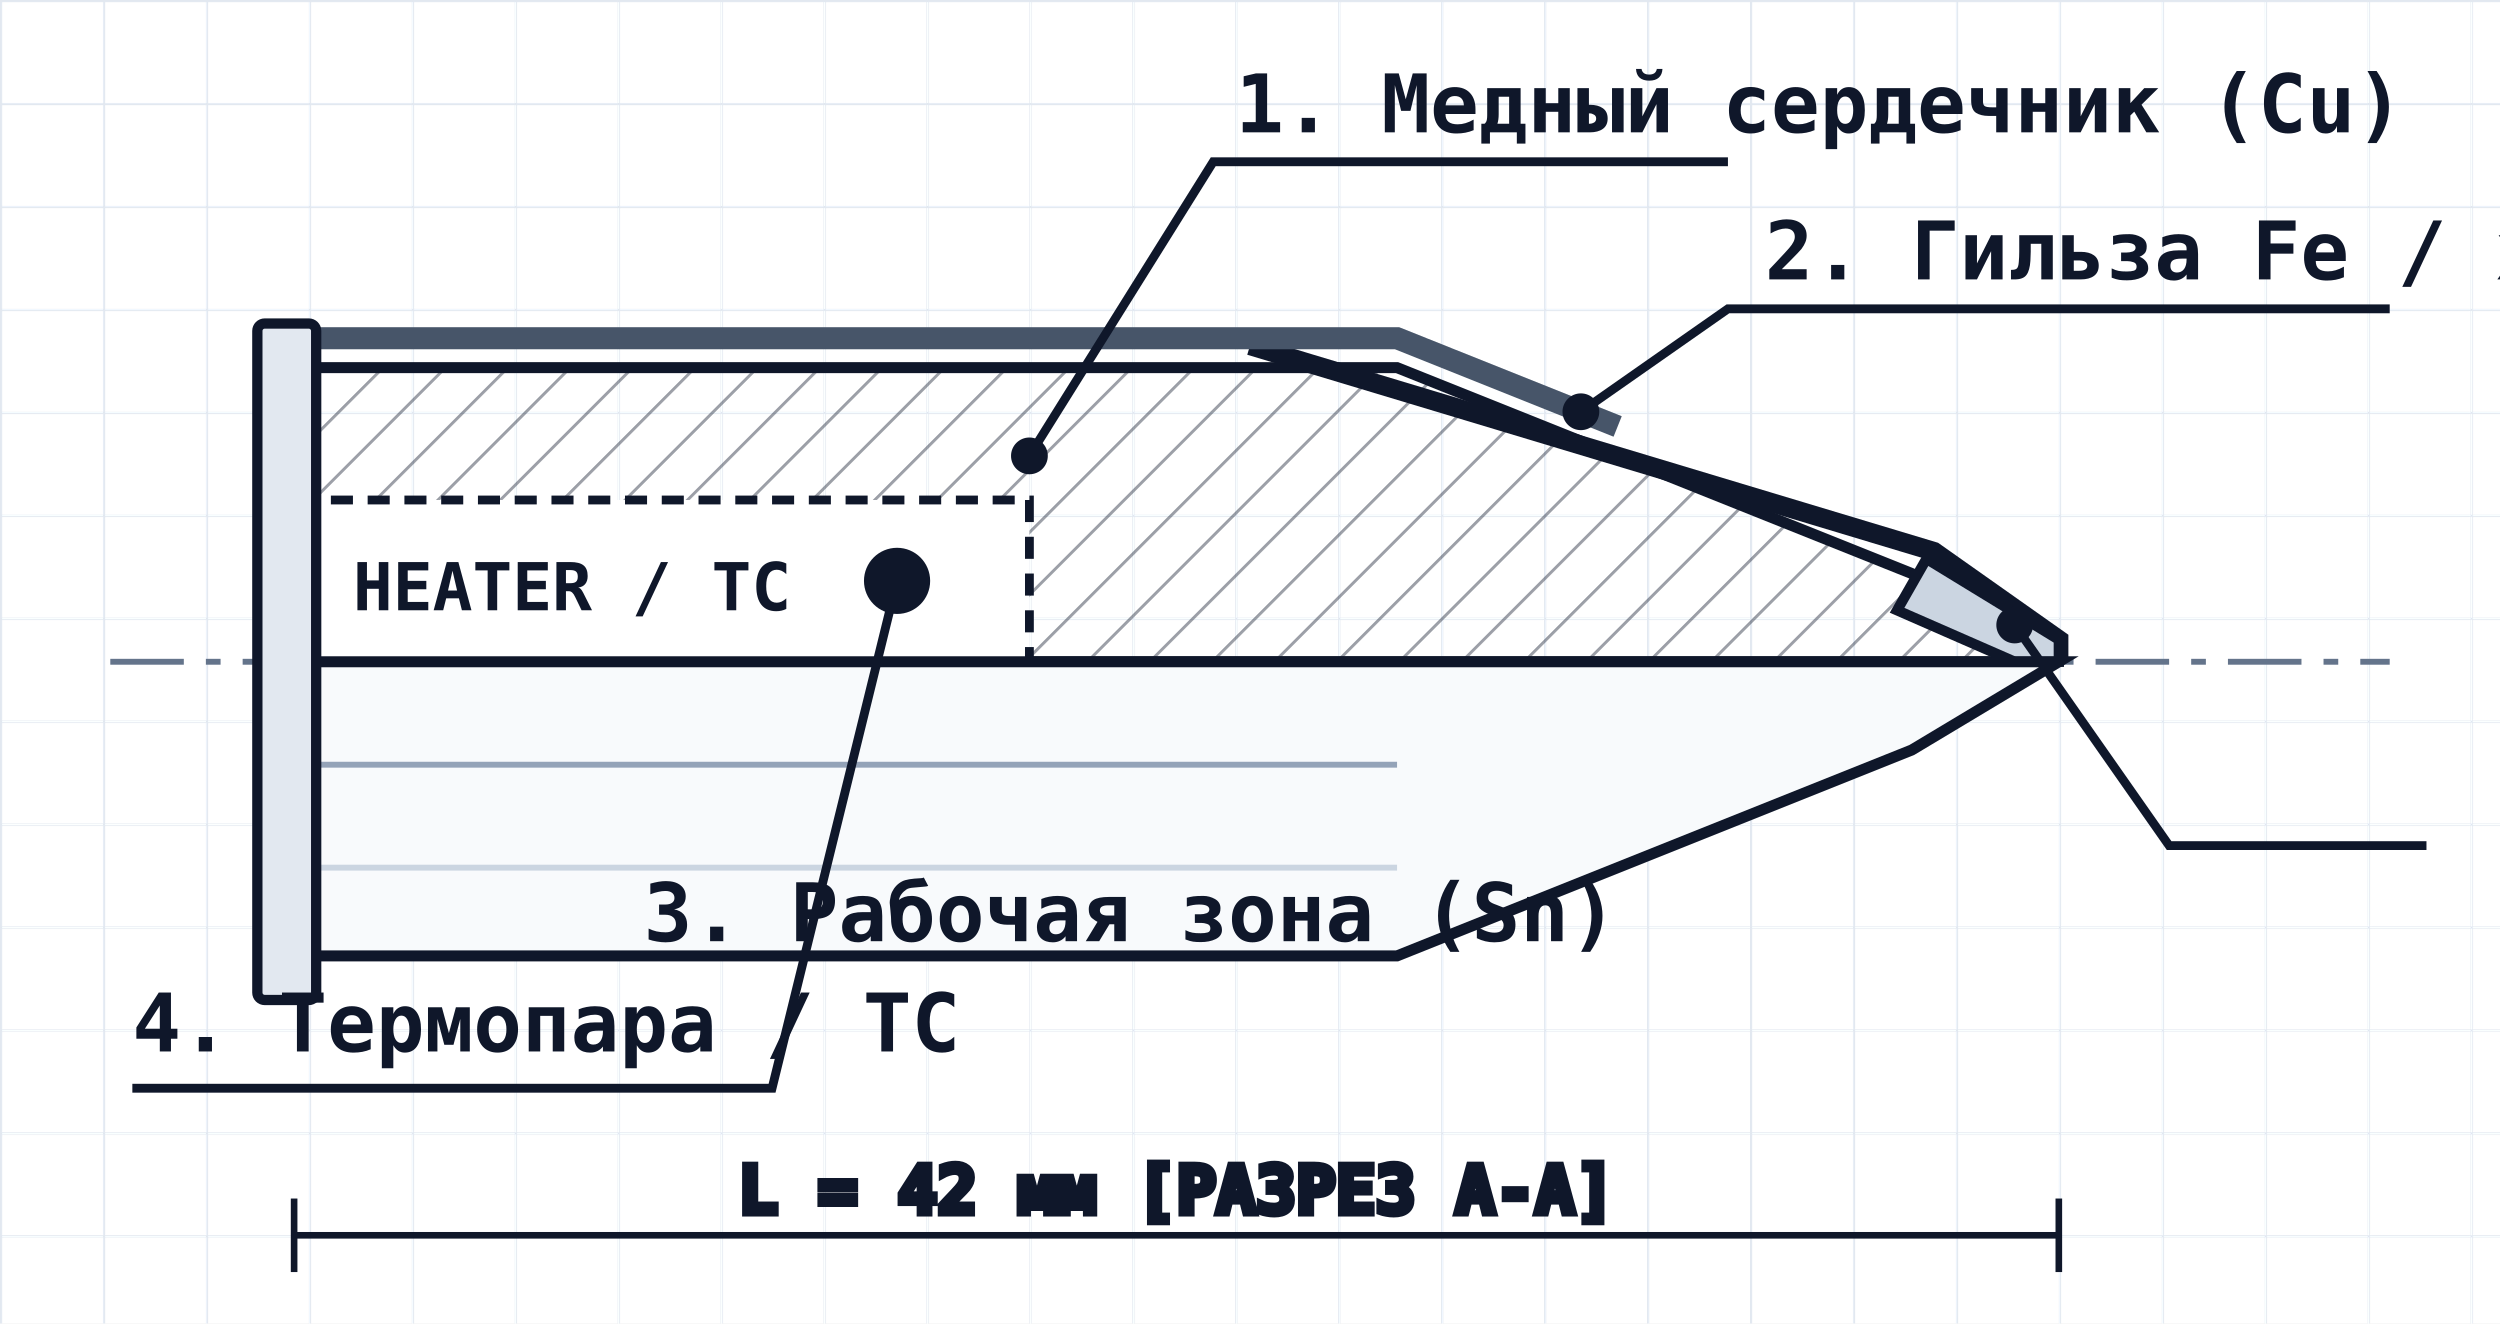
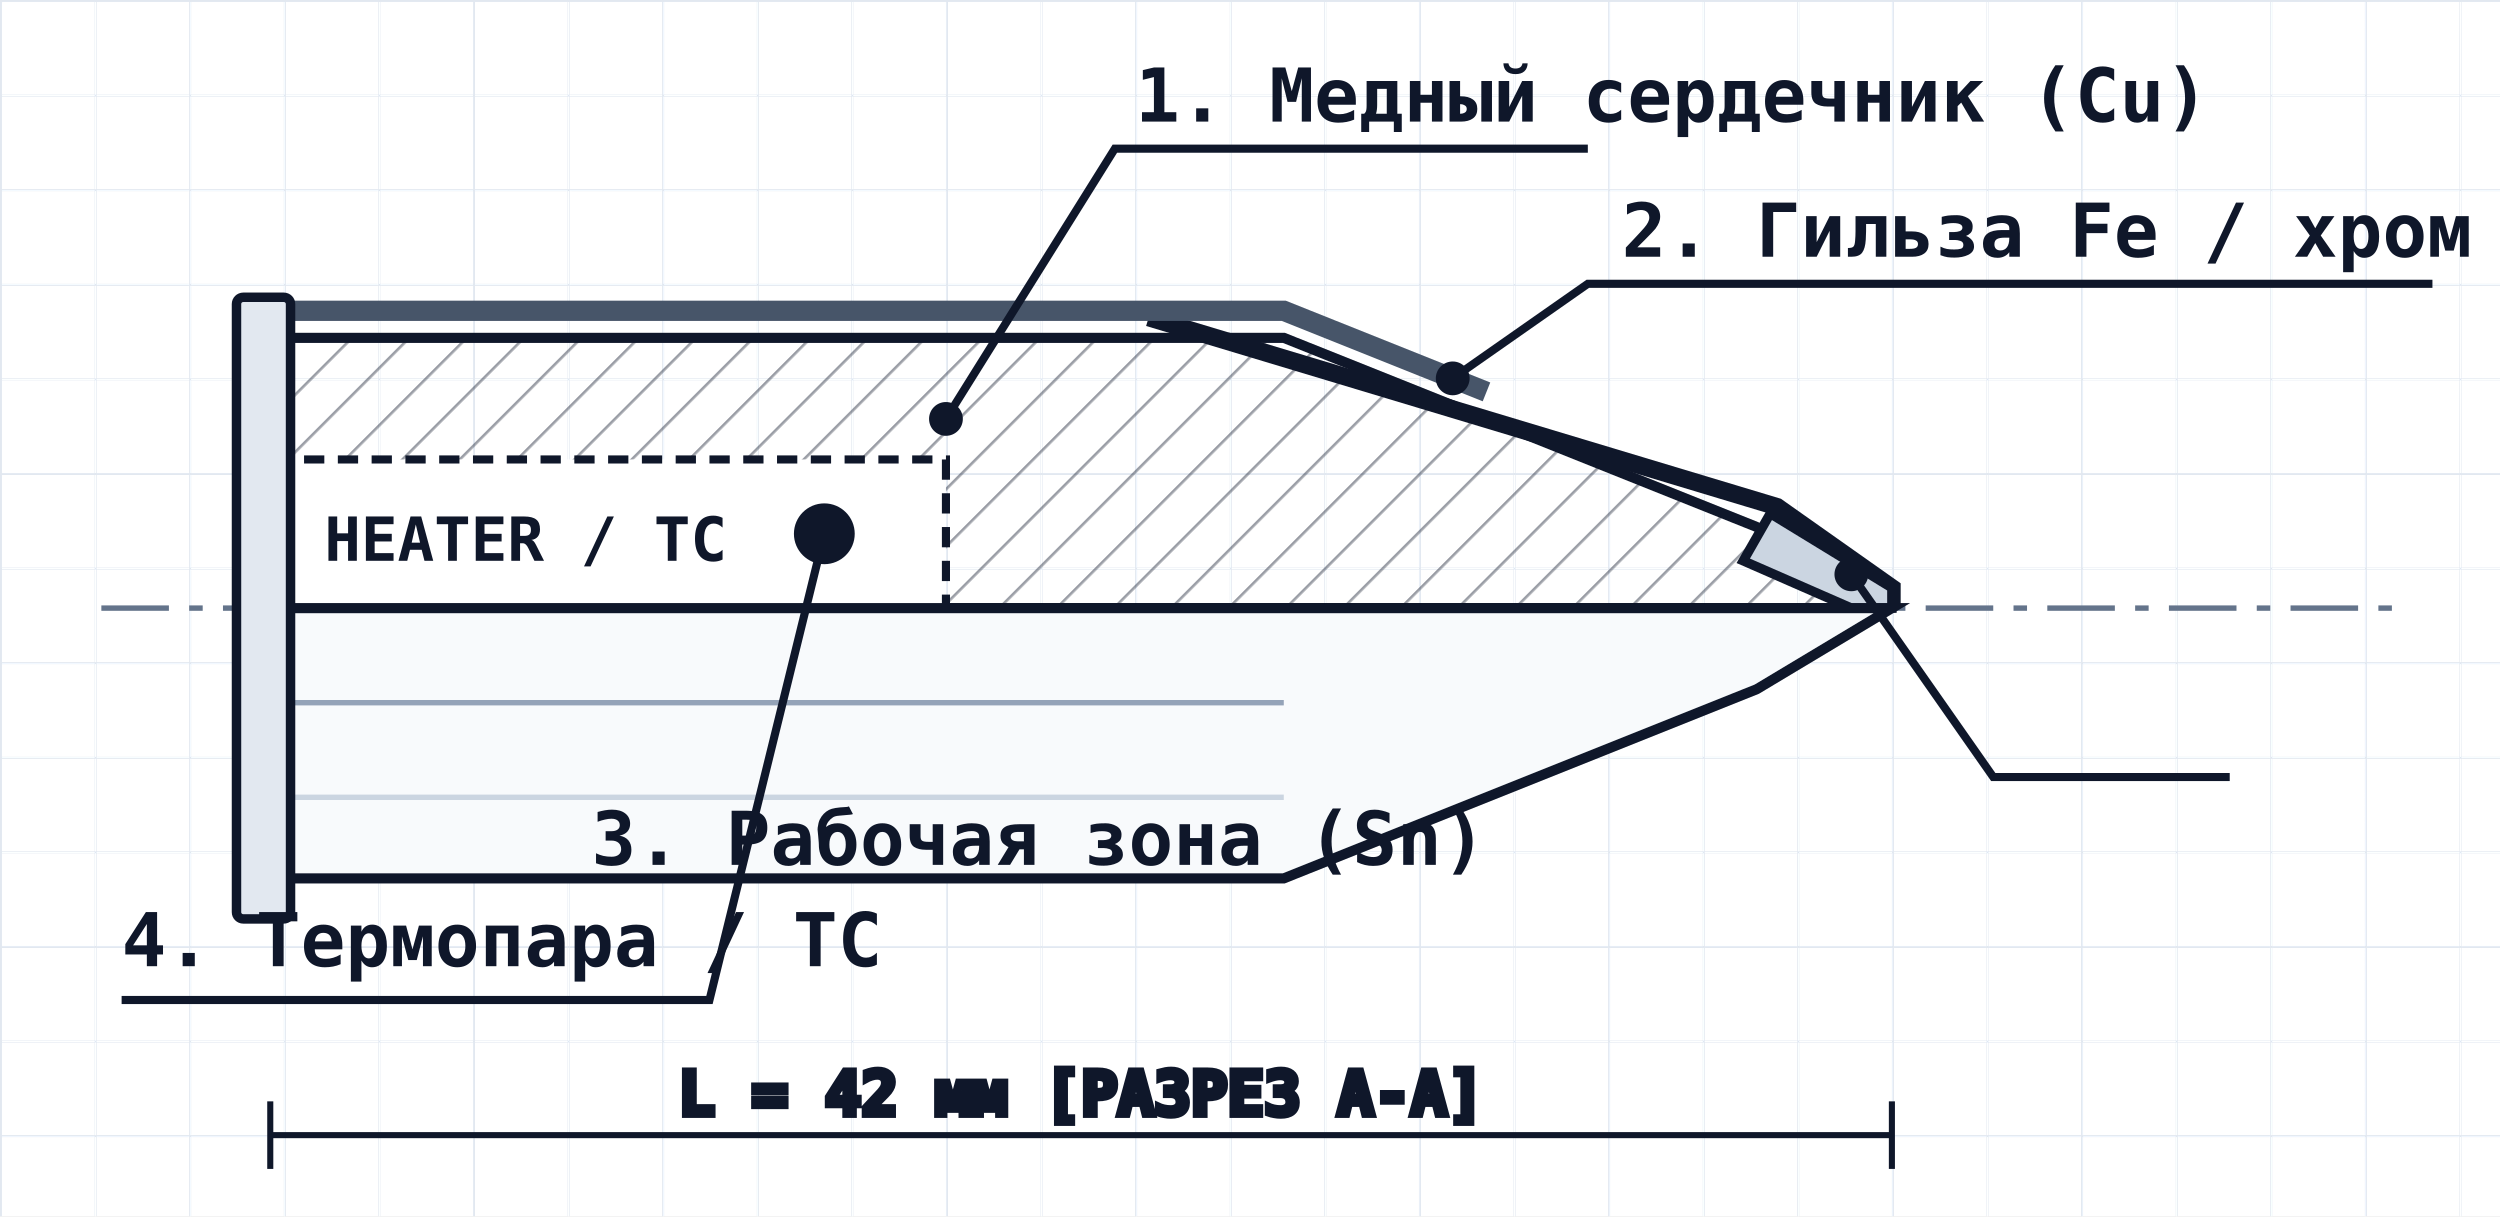
- <svg xmlns="http://www.w3.org/2000/svg" viewBox="0 0 340 180" width="100%" height="100%" fill="none">
+ <svg xmlns="http://www.w3.org/2000/svg" viewBox="0 0 370 180" width="100%" height="100%" fill="none">
  <rect width="100%" height="100%" fill="#ffffff" />
  <defs>
    <pattern id="ink-grid-1" width="14" height="14" patternUnits="userSpaceOnUse">
      <path d="M 14 0 L 0 0 0 14" fill="none" stroke="#e2e8f0" stroke-width="0.6" />
    </pattern>
    <pattern id="hatch-cu" width="6" height="6" patternTransform="rotate(45 0 0)" patternUnits="userSpaceOnUse">
      <line x1="0" y1="0" x2="0" y2="6" stroke="#0f172a" stroke-width="0.8" opacity="0.4" />
    </pattern>
  </defs>
  <rect width="100%" height="100%" fill="url(#ink-grid-1)" />
-   <line x1="15" y1="90" x2="325" y2="90" stroke="#64748b" stroke-dasharray="10 3 2 3" stroke-width="0.8" />
+   <line x1="15" y1="90" x2="355" y2="90" stroke="#64748b" stroke-dasharray="10 3 2 3" stroke-width="0.8" />
  <path d="M 40 50 L 190 50 L 260 78 L 276 88 L 276 90 L 40 90 Z" fill="url(#hatch-cu)" stroke="#0f172a" stroke-width="1.5" />
  <rect x="40" y="68" width="100" height="22" fill="#ffffff" stroke="#0f172a" stroke-width="1.2" stroke-dasharray="3 2" />
  <circle cx="122" cy="79" r="4.5" fill="#0f172a" />
  <text x="48" y="83" font-family="Consolas, ui-monospace, monospace" font-size="9" fill="#0f172a" font-weight="700">HEATER / TC</text>
  <path d="M 170 47 L 263 75 L 280 87 L 280 90" fill="none" stroke="#0f172a" stroke-width="2.6" />
  <path d="M 40 46 L 190 46 L 220 58" fill="none" stroke="#475569" stroke-width="3" />
  <path d="M 262 76 L 280 87 L 280 90 L 274 90 L 258 83 Z" fill="#cbd5e1" stroke="#0f172a" stroke-width="1.4" />
  <path d="M 40 90 L 40 130 L 190 130 L 260 102 L 280 90 Z" fill="#f8fafc" stroke="#0f172a" stroke-width="1.5" />
  <line x1="40" y1="104" x2="190" y2="104" stroke="#94a3b8" stroke-width="0.8" />
  <line x1="40" y1="118" x2="190" y2="118" stroke="#cbd5e1" stroke-width="0.8" />
  <rect x="35" y="44" width="8" height="92" rx="1" fill="#e2e8f0" stroke="#0f172a" stroke-width="1.4" />
  <g font-family="Consolas, ui-monospace, monospace" fill="#0f172a">
    <circle cx="140" cy="62" r="2.5" fill="#0f172a" />
    <polyline points="140,62 165,22 235,22" stroke="#0f172a" stroke-width="1.2" fill="none" />
    <text x="168" y="18" font-size="11" font-weight="700">1. Медный сердечник (Cu)</text>
  </g>
  <g font-family="Consolas, ui-monospace, monospace" fill="#0f172a">
    <circle cx="215" cy="56" r="2.5" fill="#0f172a" />
-     <polyline points="215,56 235,42 325,42" stroke="#0f172a" stroke-width="1.2" fill="none" />
+     <polyline points="215,56 235,42 360,42" stroke="#0f172a" stroke-width="1.2" fill="none" />
    <text x="240" y="38" font-size="11" font-weight="700">2. Гильза Fe / хром Cr</text>
  </g>
  <g font-family="Consolas, ui-monospace, monospace" fill="#0f172a">
    <circle cx="274" cy="85" r="2.5" fill="#0f172a" />
    <polyline points="274,85 295,115 330,115" stroke="#0f172a" stroke-width="1.2" fill="none" />
    <text x="220" y="128" text-anchor="end" font-size="11" font-weight="700">3. Рабочая зона (Sn)</text>
  </g>
  <g font-family="Consolas, ui-monospace, monospace" fill="#0f172a">
    <circle cx="122" cy="79" r="2.5" fill="#0f172a" />
    <polyline points="122,79 105,148 18,148" stroke="#0f172a" stroke-width="1.2" fill="none" />
    <text x="18" y="143" font-size="11" font-weight="700">4. Термопара / TC</text>
  </g>
  <g stroke="#0f172a" stroke-width="0.9" font-family="Consolas, ui-monospace, monospace" font-size="9" fill="#0f172a" font-weight="700">
    <line x1="40" y1="168" x2="280" y2="168" />
    <line x1="40" y1="163" x2="40" y2="173" />
    <line x1="280" y1="163" x2="280" y2="173" />
    <text x="160" y="165" text-anchor="middle">L = 42 мм [РАЗРЕЗ A-A]</text>
  </g>
</svg>
